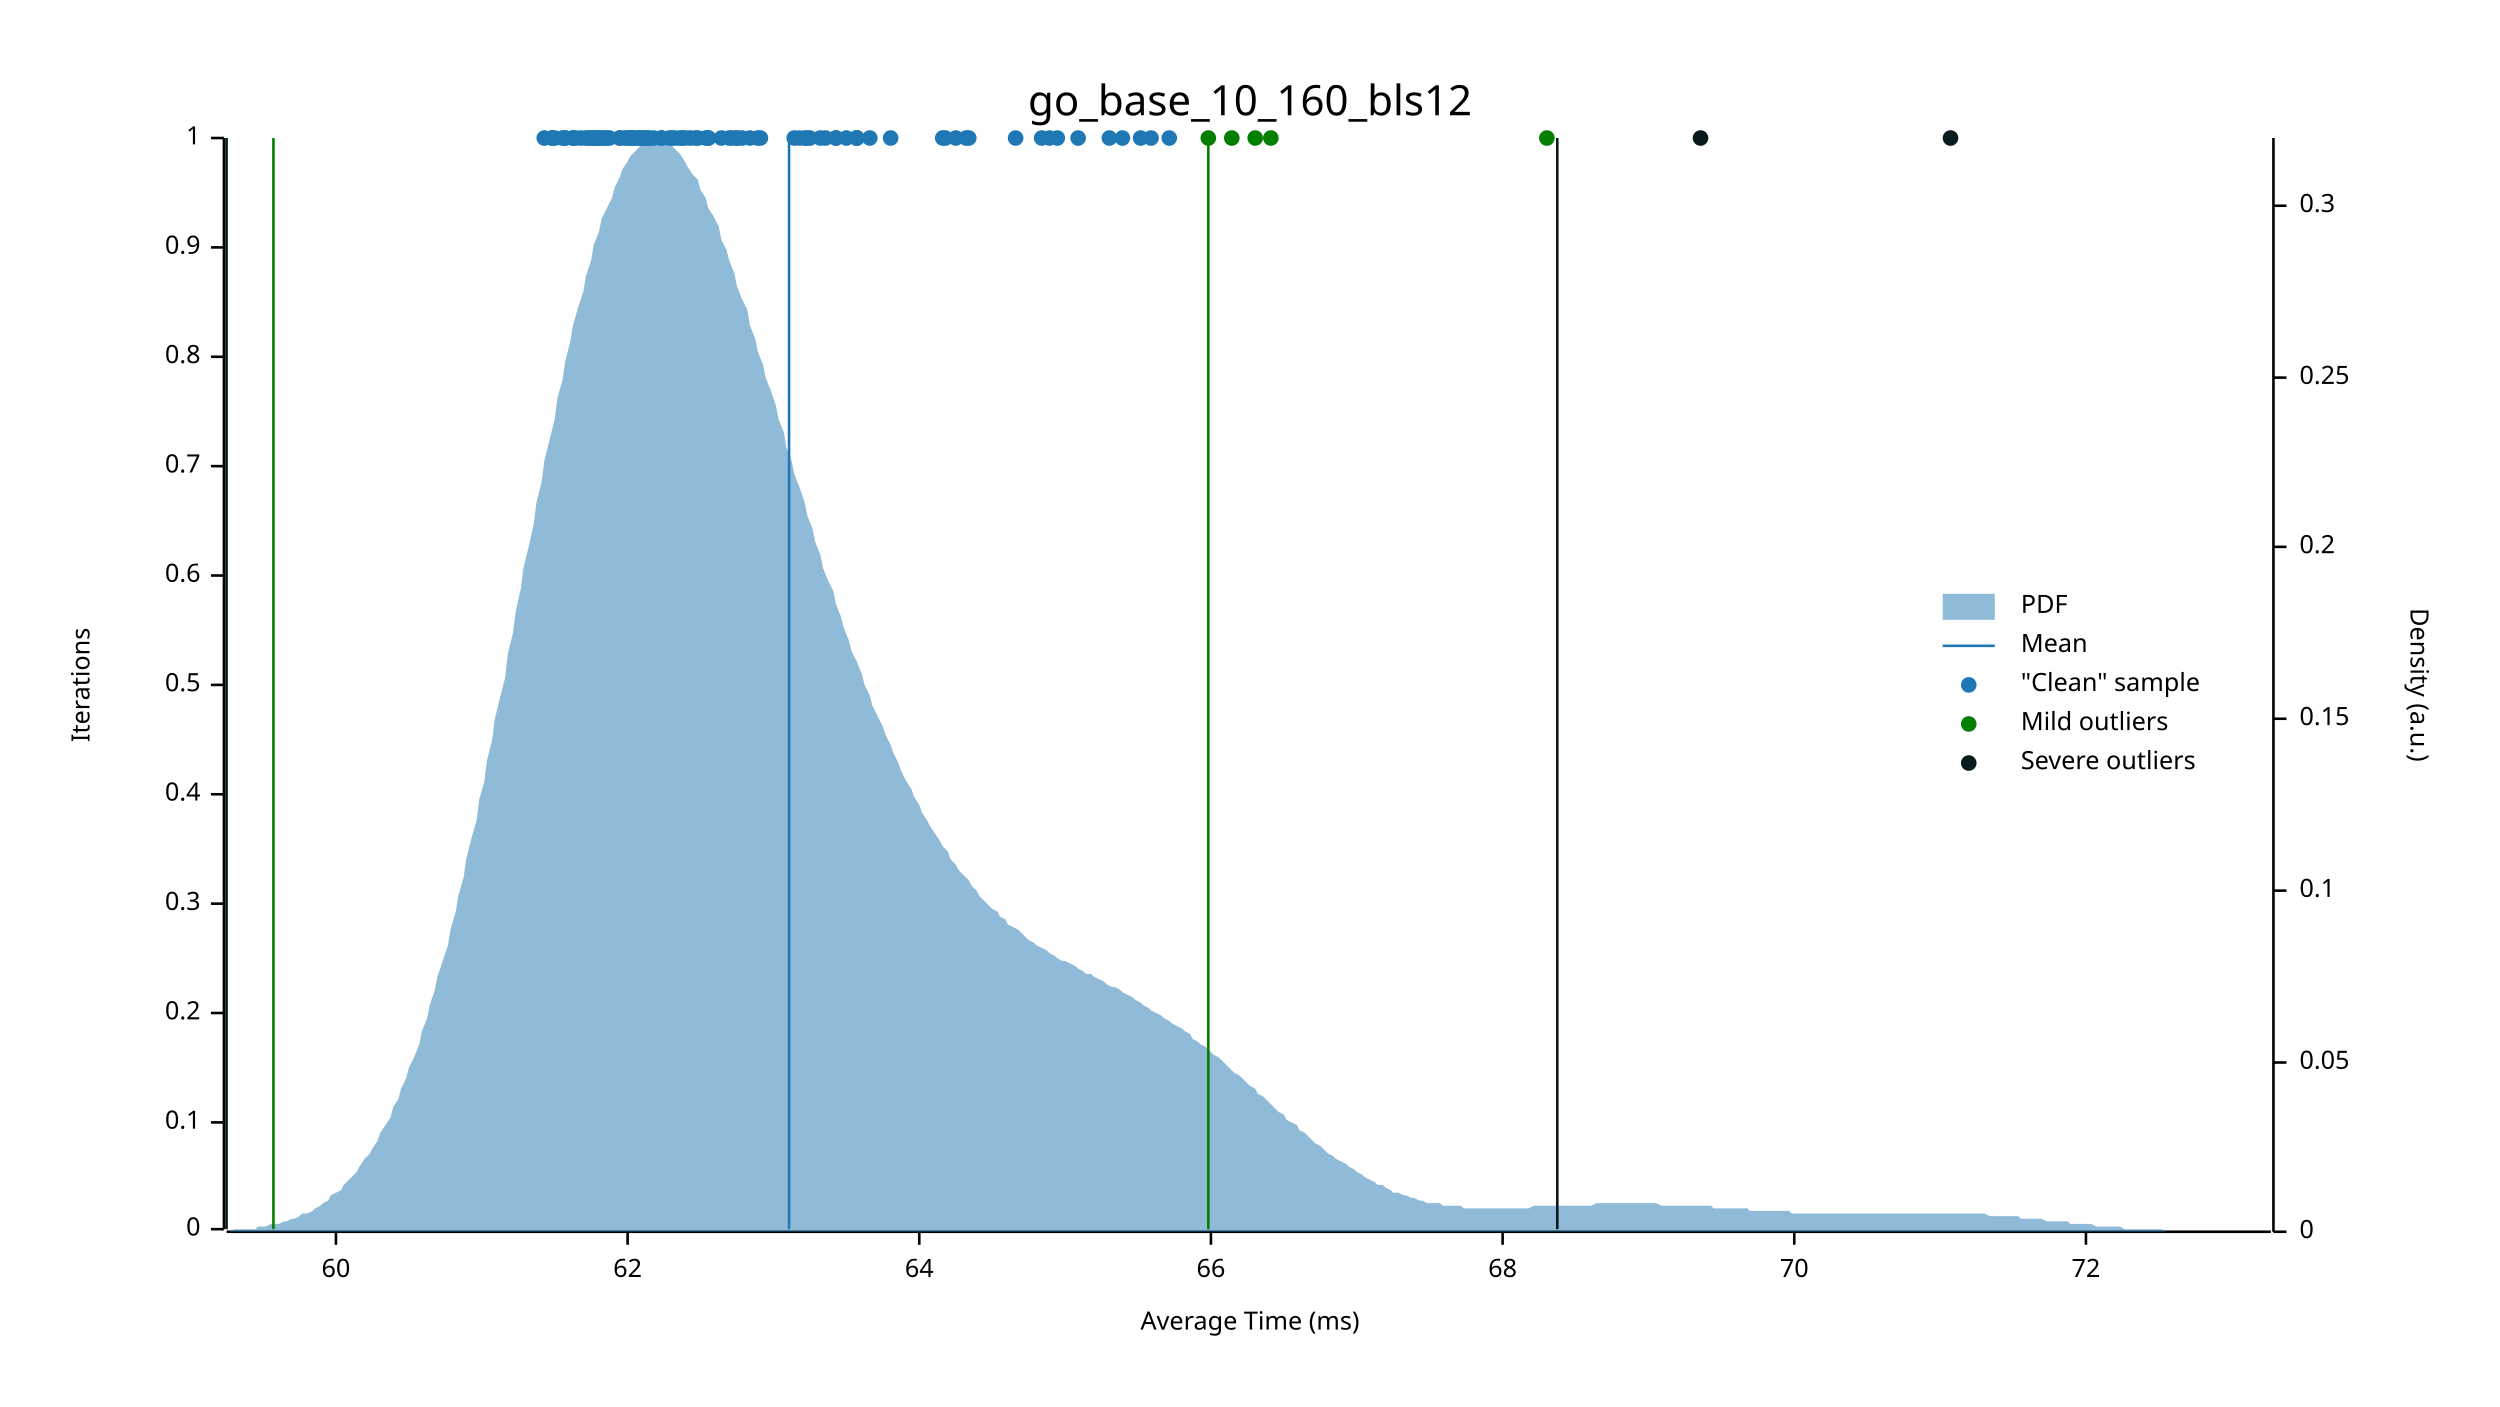
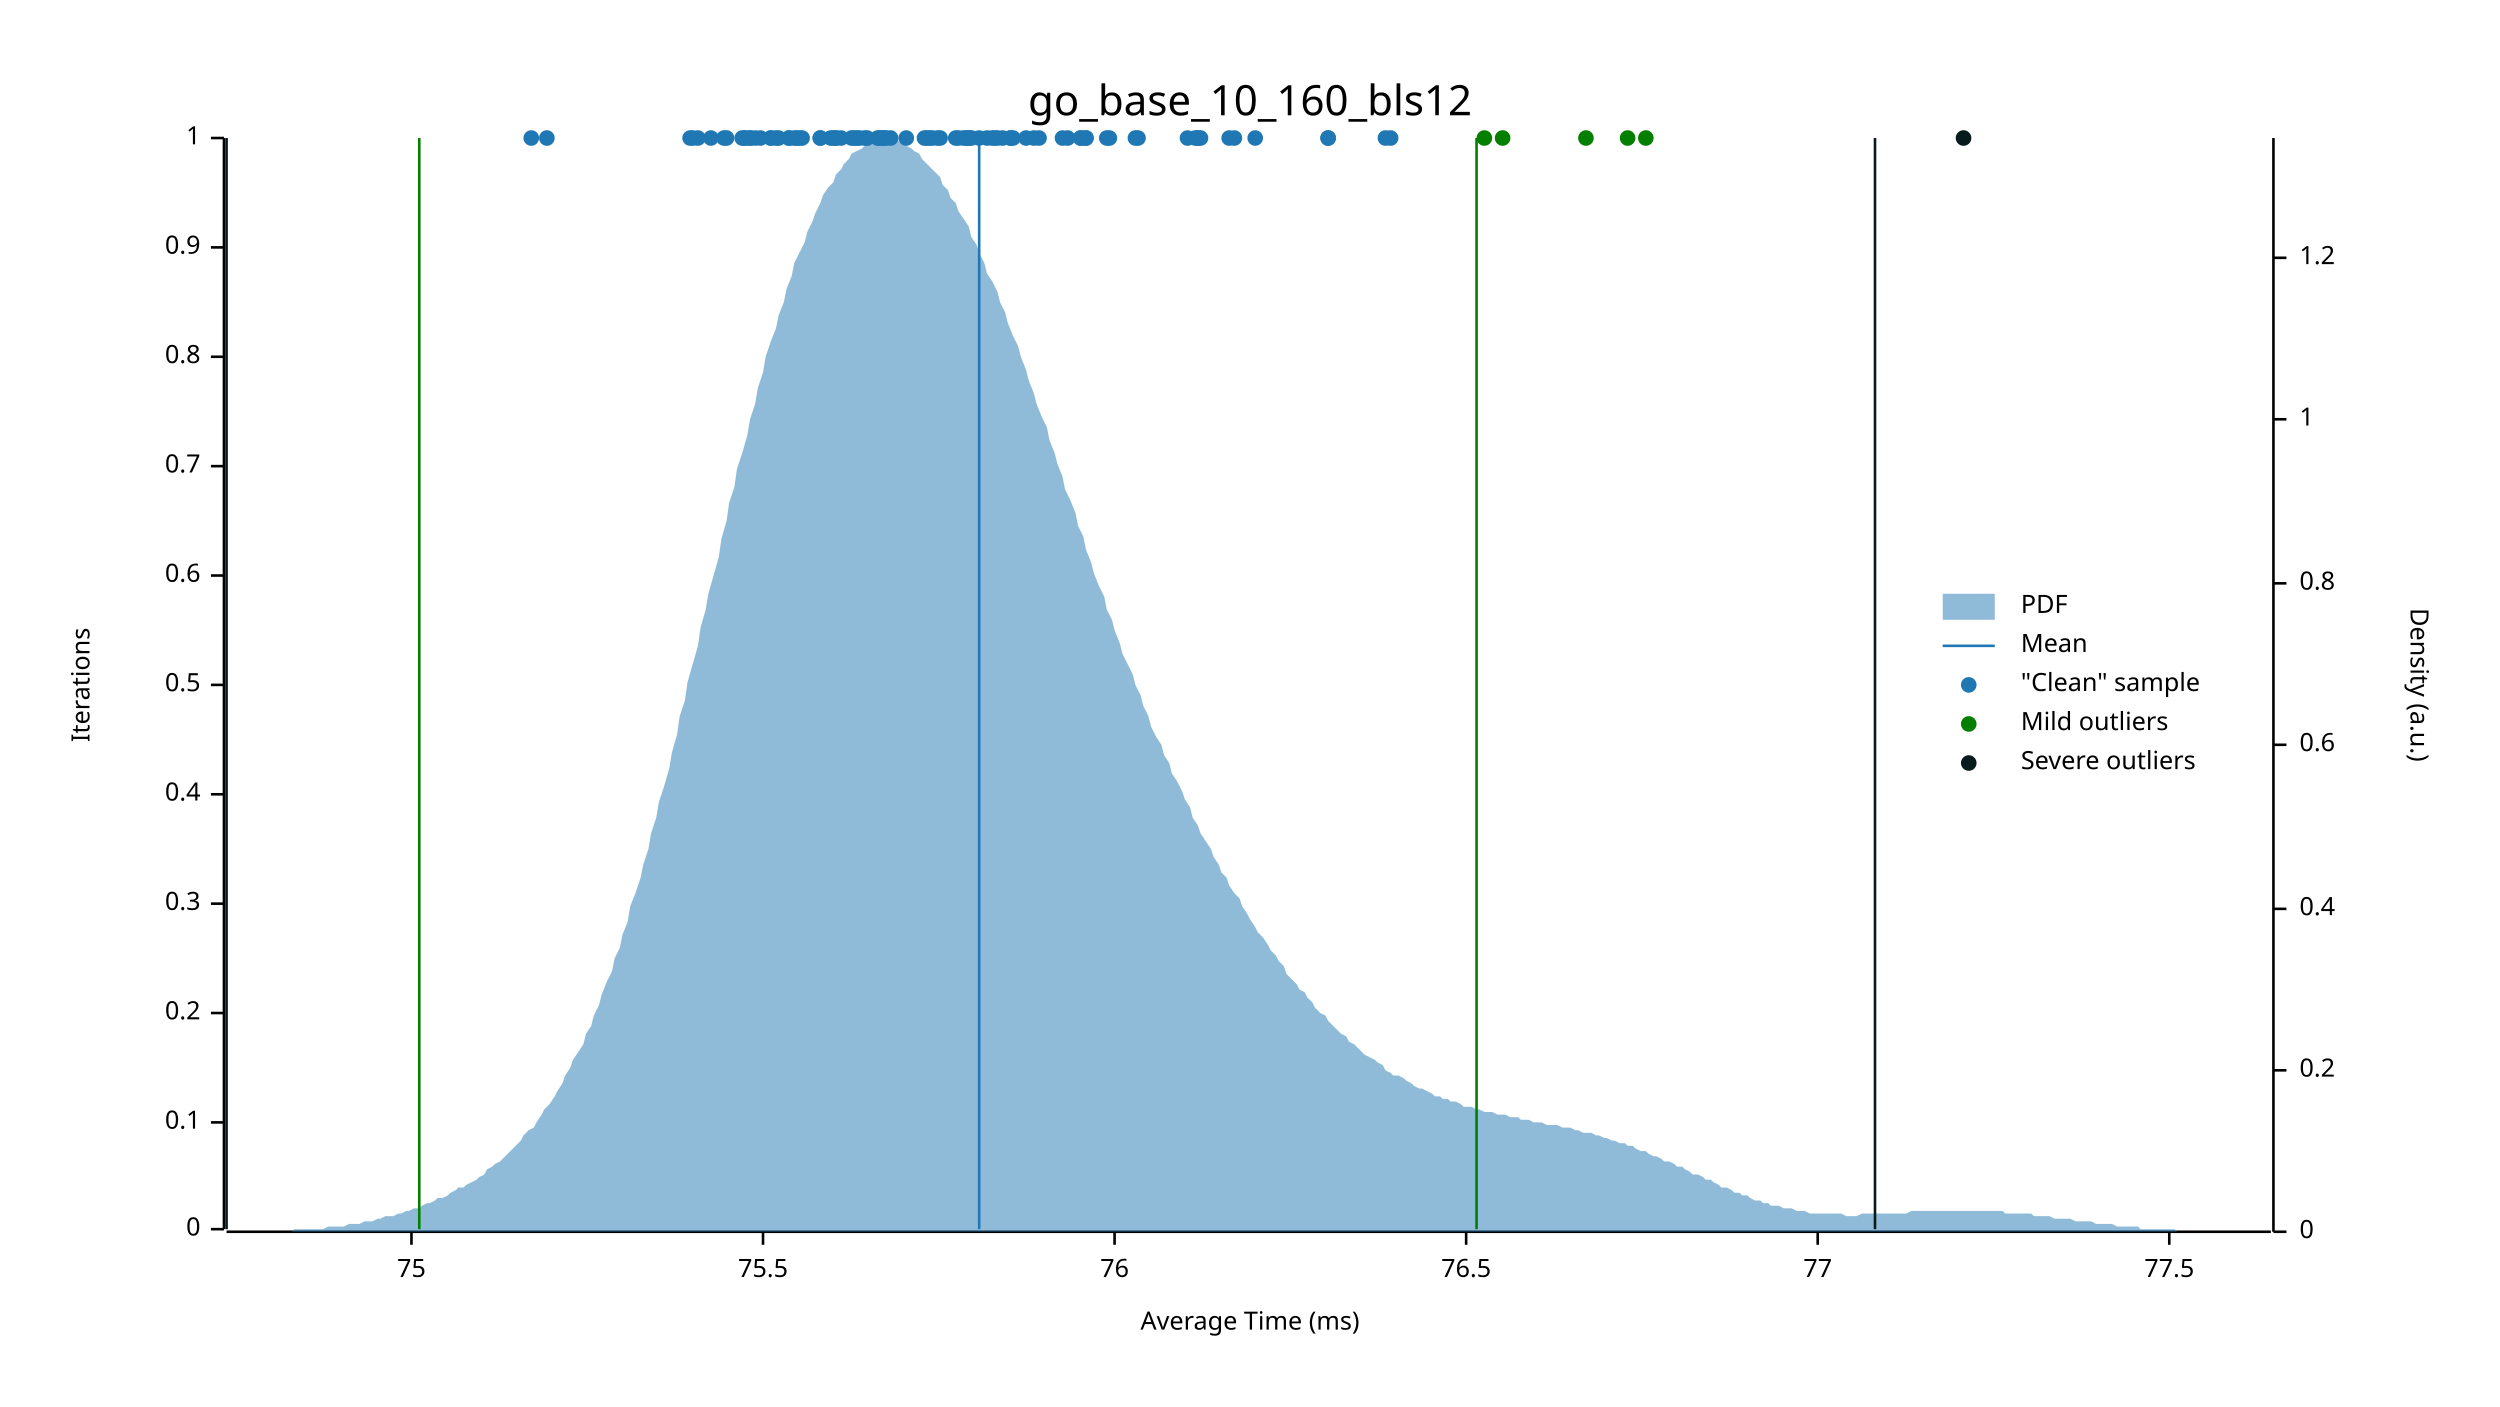
<svg xmlns="http://www.w3.org/2000/svg" width="960" height="540" viewBox="0 0 960 540">
  <text x="480" y="32" dy="0.76em" text-anchor="middle" font-family="sans-serif" font-size="16.129" opacity="1" fill="#000000">
go_base_10_160_bls12
</text>
  <text x="27" y="263" dy="0.76em" text-anchor="middle" font-family="sans-serif" font-size="9.677" opacity="1" fill="#000000" transform="rotate(270, 27, 263)">
Iterations
</text>
  <text x="480" y="513" dy="-0.5ex" text-anchor="middle" font-family="sans-serif" font-size="9.677" opacity="1" fill="#000000">
Average Time (ms)
</text>
  <polyline fill="none" opacity="1" stroke="#000000" stroke-width="1" points="86,53 86,472 " />
  <text x="77" y="472" dy="0.5ex" text-anchor="end" font-family="sans-serif" font-size="9.677" opacity="1" fill="#000000">
0
</text>
  <polyline fill="none" opacity="1" stroke="#000000" stroke-width="1" points="81,472 86,472 " />
  <text x="77" y="431" dy="0.5ex" text-anchor="end" font-family="sans-serif" font-size="9.677" opacity="1" fill="#000000">
0.1
</text>
  <polyline fill="none" opacity="1" stroke="#000000" stroke-width="1" points="81,431 86,431 " />
  <text x="77" y="389" dy="0.5ex" text-anchor="end" font-family="sans-serif" font-size="9.677" opacity="1" fill="#000000">
0.2
</text>
  <polyline fill="none" opacity="1" stroke="#000000" stroke-width="1" points="81,389 86,389 " />
  <text x="77" y="347" dy="0.5ex" text-anchor="end" font-family="sans-serif" font-size="9.677" opacity="1" fill="#000000">
0.3
</text>
  <polyline fill="none" opacity="1" stroke="#000000" stroke-width="1" points="81,347 86,347 " />
  <text x="77" y="305" dy="0.5ex" text-anchor="end" font-family="sans-serif" font-size="9.677" opacity="1" fill="#000000">
0.4
</text>
  <polyline fill="none" opacity="1" stroke="#000000" stroke-width="1" points="81,305 86,305 " />
  <text x="77" y="263" dy="0.5ex" text-anchor="end" font-family="sans-serif" font-size="9.677" opacity="1" fill="#000000">
0.5
</text>
  <polyline fill="none" opacity="1" stroke="#000000" stroke-width="1" points="81,263 86,263 " />
  <text x="77" y="221" dy="0.5ex" text-anchor="end" font-family="sans-serif" font-size="9.677" opacity="1" fill="#000000">
0.6
</text>
  <polyline fill="none" opacity="1" stroke="#000000" stroke-width="1" points="81,221 86,221 " />
  <text x="77" y="179" dy="0.5ex" text-anchor="end" font-family="sans-serif" font-size="9.677" opacity="1" fill="#000000">
0.7
</text>
  <polyline fill="none" opacity="1" stroke="#000000" stroke-width="1" points="81,179 86,179 " />
  <text x="77" y="137" dy="0.5ex" text-anchor="end" font-family="sans-serif" font-size="9.677" opacity="1" fill="#000000">
0.8
</text>
  <polyline fill="none" opacity="1" stroke="#000000" stroke-width="1" points="81,137 86,137 " />
  <text x="77" y="95" dy="0.5ex" text-anchor="end" font-family="sans-serif" font-size="9.677" opacity="1" fill="#000000">
0.9
</text>
  <polyline fill="none" opacity="1" stroke="#000000" stroke-width="1" points="81,95 86,95 " />
  <text x="77" y="53" dy="0.5ex" text-anchor="end" font-family="sans-serif" font-size="9.677" opacity="1" fill="#000000">
1
</text>
  <polyline fill="none" opacity="1" stroke="#000000" stroke-width="1" points="81,53 86,53 " />
  <polyline fill="none" opacity="1" stroke="#000000" stroke-width="1" points="87,473 872,473 " />
-   <text x="129" y="483" dy="0.76em" text-anchor="middle" font-family="sans-serif" font-size="9.677" opacity="1" fill="#000000">
- 60
- </text>
-   <polyline fill="none" opacity="1" stroke="#000000" stroke-width="1" points="129,473 129,478 " />
-   <text x="241" y="483" dy="0.76em" text-anchor="middle" font-family="sans-serif" font-size="9.677" opacity="1" fill="#000000">
- 62
- </text>
-   <polyline fill="none" opacity="1" stroke="#000000" stroke-width="1" points="241,473 241,478 " />
-   <text x="353" y="483" dy="0.76em" text-anchor="middle" font-family="sans-serif" font-size="9.677" opacity="1" fill="#000000">
- 64
- </text>
-   <polyline fill="none" opacity="1" stroke="#000000" stroke-width="1" points="353,473 353,478 " />
-   <text x="465" y="483" dy="0.76em" text-anchor="middle" font-family="sans-serif" font-size="9.677" opacity="1" fill="#000000">
- 66
- </text>
-   <polyline fill="none" opacity="1" stroke="#000000" stroke-width="1" points="465,473 465,478 " />
-   <text x="577" y="483" dy="0.76em" text-anchor="middle" font-family="sans-serif" font-size="9.677" opacity="1" fill="#000000">
- 68
- </text>
-   <polyline fill="none" opacity="1" stroke="#000000" stroke-width="1" points="577,473 577,478 " />
-   <text x="689" y="483" dy="0.76em" text-anchor="middle" font-family="sans-serif" font-size="9.677" opacity="1" fill="#000000">
- 70
- </text>
-   <polyline fill="none" opacity="1" stroke="#000000" stroke-width="1" points="689,473 689,478 " />
-   <text x="801" y="483" dy="0.76em" text-anchor="middle" font-family="sans-serif" font-size="9.677" opacity="1" fill="#000000">
- 72
- </text>
-   <polyline fill="none" opacity="1" stroke="#000000" stroke-width="1" points="801,473 801,478 " />
+   <text x="158" y="483" dy="0.76em" text-anchor="middle" font-family="sans-serif" font-size="9.677" opacity="1" fill="#000000">
+ 75
+ </text>
+   <polyline fill="none" opacity="1" stroke="#000000" stroke-width="1" points="158,473 158,478 " />
+   <text x="293" y="483" dy="0.76em" text-anchor="middle" font-family="sans-serif" font-size="9.677" opacity="1" fill="#000000">
+ 75.5
+ </text>
+   <polyline fill="none" opacity="1" stroke="#000000" stroke-width="1" points="293,473 293,478 " />
+   <text x="428" y="483" dy="0.76em" text-anchor="middle" font-family="sans-serif" font-size="9.677" opacity="1" fill="#000000">
+ 76
+ </text>
+   <polyline fill="none" opacity="1" stroke="#000000" stroke-width="1" points="428,473 428,478 " />
+   <text x="563" y="483" dy="0.76em" text-anchor="middle" font-family="sans-serif" font-size="9.677" opacity="1" fill="#000000">
+ 76.5
+ </text>
+   <polyline fill="none" opacity="1" stroke="#000000" stroke-width="1" points="563,473 563,478 " />
+   <text x="698" y="483" dy="0.76em" text-anchor="middle" font-family="sans-serif" font-size="9.677" opacity="1" fill="#000000">
+ 77
+ </text>
+   <polyline fill="none" opacity="1" stroke="#000000" stroke-width="1" points="698,473 698,478 " />
+   <text x="833" y="483" dy="0.76em" text-anchor="middle" font-family="sans-serif" font-size="9.677" opacity="1" fill="#000000">
+ 77.5
+ </text>
+   <polyline fill="none" opacity="1" stroke="#000000" stroke-width="1" points="833,473 833,478 " />
  <text x="933" y="263" dy="0.76em" text-anchor="middle" font-family="sans-serif" font-size="9.677" opacity="1" fill="#000000" transform="rotate(90, 933, 263)">
Density (a.u.)
</text>
  <polyline fill="none" opacity="1" stroke="#000000" stroke-width="1" points="873,53 873,473 " />
  <text x="883" y="473" dy="0.5ex" text-anchor="start" font-family="sans-serif" font-size="9.677" opacity="1" fill="#000000">
0
</text>
  <polyline fill="none" opacity="1" stroke="#000000" stroke-width="1" points="873,473 878,473 " />
-   <text x="883" y="408" dy="0.5ex" text-anchor="start" font-family="sans-serif" font-size="9.677" opacity="1" fill="#000000">
- 0.05
- </text>
-   <polyline fill="none" opacity="1" stroke="#000000" stroke-width="1" points="873,408 878,408 " />
-   <text x="883" y="342" dy="0.5ex" text-anchor="start" font-family="sans-serif" font-size="9.677" opacity="1" fill="#000000">
- 0.1
- </text>
-   <polyline fill="none" opacity="1" stroke="#000000" stroke-width="1" points="873,342 878,342 " />
-   <text x="883" y="276" dy="0.5ex" text-anchor="start" font-family="sans-serif" font-size="9.677" opacity="1" fill="#000000">
- 0.15
- </text>
-   <polyline fill="none" opacity="1" stroke="#000000" stroke-width="1" points="873,276 878,276 " />
-   <text x="883" y="210" dy="0.5ex" text-anchor="start" font-family="sans-serif" font-size="9.677" opacity="1" fill="#000000">
+   <text x="883" y="411" dy="0.5ex" text-anchor="start" font-family="sans-serif" font-size="9.677" opacity="1" fill="#000000">
0.2
</text>
-   <polyline fill="none" opacity="1" stroke="#000000" stroke-width="1" points="873,210 878,210 " />
-   <text x="883" y="145" dy="0.5ex" text-anchor="start" font-family="sans-serif" font-size="9.677" opacity="1" fill="#000000">
- 0.25
- </text>
-   <polyline fill="none" opacity="1" stroke="#000000" stroke-width="1" points="873,145 878,145 " />
-   <text x="883" y="79" dy="0.5ex" text-anchor="start" font-family="sans-serif" font-size="9.677" opacity="1" fill="#000000">
- 0.3
- </text>
-   <polyline fill="none" opacity="1" stroke="#000000" stroke-width="1" points="873,79 878,79 " />
-   <polygon opacity="0.5" fill="#1F78B4" points="87,473 88,473 90,472 91,472 93,472 94,472 96,472 98,472 99,471 101,471 102,471 104,470 105,470 107,470 109,469 110,469 112,468 113,468 115,467 116,466 118,466 120,465 121,464 123,463 124,462 126,461 127,459 129,458 131,457 132,455 134,453 135,452 137,450 138,448 140,445 142,443 143,441 145,438 146,435 148,432 150,429 151,425 153,422 154,418 156,414 157,410 159,406 161,401 162,396 164,391 165,386 167,380 168,375 170,369 172,363 173,357 175,350 176,344 178,337 179,330 181,322 183,315 184,307 186,300 187,292 189,284 190,276 192,268 194,260 195,251 197,243 198,235 200,226 201,218 203,210 205,201 206,193 208,185 209,177 211,169 213,161 214,153 216,146 217,139 219,131 220,125 222,118 224,112 225,106 227,100 228,94 230,89 231,84 233,80 235,76 236,72 238,68 239,65 241,62 242,60 244,58 246,56 247,55 249,54 250,54 252,53 253,54 255,54 257,55 258,56 260,58 261,59 263,62 264,64 266,67 268,69 269,73 271,76 272,80 274,83 276,87 277,92 279,96 280,100 282,105 283,110 285,115 287,119 288,125 290,130 291,135 293,140 294,145 296,150 298,156 299,161 301,166 302,172 304,177 305,182 307,187 309,193 310,198 312,203 313,208 315,213 316,218 318,223 320,227 321,232 323,237 324,241 326,246 327,250 329,254 331,259 332,263 334,267 335,271 337,275 339,279 340,282 342,286 343,289 345,293 346,296 348,300 350,303 351,306 353,309 354,312 356,315 357,317 359,320 361,323 362,325 364,327 365,330 367,332 368,334 370,336 372,338 373,340 375,342 376,344 378,346 379,347 381,349 383,350 384,352 386,353 387,355 389,356 391,357 392,358 394,360 395,361 397,362 398,363 400,364 402,365 403,366 405,367 406,368 408,369 409,369 411,370 413,371 414,372 416,373 417,374 419,374 420,375 422,376 424,377 425,378 427,379 428,379 430,380 431,381 433,382 435,383 436,384 438,385 439,386 441,387 442,388 444,389 446,390 447,391 449,392 450,393 452,394 454,395 455,396 457,397 458,399 460,400 461,401 463,402 465,404 466,405 468,406 469,407 471,409 472,410 474,412 476,413 477,414 479,416 480,417 482,418 483,420 485,421 487,423 488,424 490,426 491,427 493,428 494,430 496,431 498,432 499,434 501,435 502,436 504,438 505,439 507,440 509,442 510,443 512,444 513,445 515,446 517,447 518,448 520,449 521,450 523,451 524,452 526,453 528,454 529,455 531,455 532,456 534,457 535,458 537,458 539,459 540,459 542,460 543,460 545,461 546,461 548,462 550,462 551,462 553,462 554,463 556,463 557,463 559,463 561,463 562,464 564,464 565,464 567,464 568,464 570,464 572,464 573,464 575,464 576,464 578,464 580,464 581,464 583,464 584,464 586,464 587,464 589,463 591,463 592,463 594,463 595,463 597,463 598,463 600,463 602,463 603,463 605,463 606,463 608,463 609,463 611,463 613,462 614,462 616,462 617,462 619,462 620,462 622,462 624,462 625,462 627,462 628,462 630,462 632,462 633,462 635,462 636,462 638,463 639,463 641,463 643,463 644,463 646,463 647,463 649,463 650,463 652,463 654,463 655,463 657,463 658,464 660,464 661,464 663,464 665,464 666,464 668,464 669,464 671,464 672,465 674,465 676,465 677,465 679,465 680,465 682,465 683,465 685,465 687,465 688,466 690,466 691,466 693,466 695,466 696,466 698,466 699,466 701,466 702,466 704,466 706,466 707,466 709,466 710,466 712,466 713,466 715,466 717,466 718,466 720,466 721,466 723,466 724,466 726,466 728,466 729,466 731,466 732,466 734,466 735,466 737,466 739,466 740,466 742,466 743,466 745,466 746,466 748,466 750,466 751,466 753,466 754,466 756,466 758,466 759,466 761,466 762,466 764,467 765,467 767,467 769,467 770,467 772,467 773,467 775,467 776,468 778,468 780,468 781,468 783,468 784,468 786,469 787,469 789,469 791,469 792,469 794,469 795,470 797,470 798,470 800,470 802,470 803,470 805,471 806,471 808,471 809,471 811,471 813,471 814,471 816,472 817,472 819,472 821,472 822,472 824,472 825,472 827,472 828,472 830,472 832,473 833,473 835,473 836,473 838,473 839,473 841,473 843,473 844,473 846,473 847,473 849,473 850,473 852,473 854,473 855,473 857,473 858,473 860,473 861,473 863,473 865,473 866,473 868,473 869,473 871,473 873,473 873,473 87,473 " />
-   <polyline fill="none" opacity="1" stroke="#1F78B4" stroke-width="1" points="303,472 303,53 " />
-   <polyline fill="none" opacity="1" stroke="#057F00" stroke-width="1" points="105,472 105,53 " />
-   <polyline fill="none" opacity="1" stroke="#057F00" stroke-width="1" points="464,472 464,53 " />
+   <polyline fill="none" opacity="1" stroke="#000000" stroke-width="1" points="873,411 878,411 " />
+   <text x="883" y="349" dy="0.5ex" text-anchor="start" font-family="sans-serif" font-size="9.677" opacity="1" fill="#000000">
+ 0.4
+ </text>
+   <polyline fill="none" opacity="1" stroke="#000000" stroke-width="1" points="873,349 878,349 " />
+   <text x="883" y="286" dy="0.5ex" text-anchor="start" font-family="sans-serif" font-size="9.677" opacity="1" fill="#000000">
+ 0.6
+ </text>
+   <polyline fill="none" opacity="1" stroke="#000000" stroke-width="1" points="873,286 878,286 " />
+   <text x="883" y="224" dy="0.5ex" text-anchor="start" font-family="sans-serif" font-size="9.677" opacity="1" fill="#000000">
+ 0.8
+ </text>
+   <polyline fill="none" opacity="1" stroke="#000000" stroke-width="1" points="873,224 878,224 " />
+   <text x="883" y="161" dy="0.5ex" text-anchor="start" font-family="sans-serif" font-size="9.677" opacity="1" fill="#000000">
+ 1
+ </text>
+   <polyline fill="none" opacity="1" stroke="#000000" stroke-width="1" points="873,161 878,161 " />
+   <text x="883" y="99" dy="0.5ex" text-anchor="start" font-family="sans-serif" font-size="9.677" opacity="1" fill="#000000">
+ 1.2
+ </text>
+   <polyline fill="none" opacity="1" stroke="#000000" stroke-width="1" points="873,99 878,99 " />
+   <polygon opacity="0.5" fill="#1F78B4" points="87,473 88,473 90,473 91,473 93,473 94,473 96,473 98,473 99,473 101,473 102,473 104,473 105,473 107,473 109,473 110,473 112,473 113,472 115,472 116,472 118,472 120,472 121,472 123,472 124,472 126,471 127,471 129,471 131,471 132,471 134,470 135,470 137,470 138,470 140,469 142,469 143,469 145,468 146,468 148,467 150,467 151,467 153,466 154,466 156,465 157,465 159,464 161,464 162,463 164,462 165,462 167,461 168,460 170,460 172,459 173,458 175,457 176,456 178,456 179,455 181,454 183,453 184,452 186,451 187,449 189,448 190,447 192,446 194,444 195,443 197,441 198,440 200,438 201,436 203,434 205,433 206,431 208,428 209,426 211,424 213,421 214,419 216,416 217,413 219,410 220,407 222,404 224,401 225,397 227,394 228,390 230,386 231,382 233,377 235,373 236,368 238,364 239,359 241,354 242,348 244,343 246,337 247,332 249,326 250,320 252,314 253,308 255,302 257,295 258,289 260,282 261,275 263,269 264,262 266,255 268,248 269,241 271,234 272,228 274,221 276,214 277,207 279,200 280,193 282,187 283,180 285,174 287,167 288,161 290,155 291,149 293,143 294,137 296,131 298,126 299,121 301,116 302,111 304,106 305,101 307,97 309,93 310,89 312,85 313,82 315,78 316,75 318,72 320,70 321,67 323,65 324,63 326,61 327,59 329,58 331,57 332,56 334,55 335,54 337,54 339,54 340,53 342,54 343,54 345,54 346,55 348,56 350,57 351,58 353,59 354,61 356,63 357,64 359,66 361,68 362,71 364,73 365,76 367,78 368,81 370,84 372,87 373,91 375,94 376,97 378,101 379,105 381,108 383,112 384,116 386,120 387,124 389,129 391,133 392,137 394,142 395,146 397,151 398,155 400,160 402,164 403,169 405,174 406,178 408,183 409,188 411,192 413,197 414,202 416,206 417,211 419,216 420,220 422,225 424,229 425,234 427,238 428,242 430,247 431,251 433,255 435,259 436,263 438,267 439,271 441,275 442,279 444,283 446,286 447,290 449,293 450,297 452,300 454,304 455,307 457,310 458,314 460,317 461,320 463,323 465,326 466,329 468,332 469,335 471,337 472,340 474,343 476,345 477,348 479,351 480,353 482,356 483,358 485,360 487,363 488,365 490,367 491,369 493,371 494,374 496,376 498,378 499,380 501,381 502,383 504,385 505,387 507,389 509,390 510,392 512,394 513,395 515,397 517,398 518,400 520,401 521,402 523,404 524,405 526,406 528,407 529,408 531,409 532,411 534,412 535,413 537,413 539,414 540,415 542,416 543,417 545,418 546,418 548,419 550,420 551,421 553,421 554,422 556,422 557,423 559,423 561,424 562,425 564,425 565,425 567,426 568,426 570,427 572,427 573,427 575,428 576,428 578,428 580,429 581,429 583,429 584,430 586,430 587,430 589,431 591,431 592,431 594,432 595,432 597,432 598,432 600,433 602,433 603,433 605,434 606,434 608,435 609,435 611,435 613,436 614,436 616,437 617,437 619,438 620,438 622,439 624,439 625,440 627,440 628,441 630,442 632,442 633,443 635,444 636,444 638,445 639,446 641,446 643,447 644,448 646,448 647,449 649,450 650,451 652,451 654,452 655,453 657,453 658,454 660,455 661,456 663,456 665,457 666,458 668,458 669,459 671,459 672,460 674,461 676,461 677,462 679,462 680,463 682,463 683,463 685,464 687,464 688,464 690,465 691,465 693,465 695,466 696,466 698,466 699,466 701,466 702,466 704,466 706,466 707,466 709,467 710,467 712,467 713,467 715,466 717,466 718,466 720,466 721,466 723,466 724,466 726,466 728,466 729,466 731,466 732,466 734,465 735,465 737,465 739,465 740,465 742,465 743,465 745,465 746,465 748,465 750,465 751,465 753,465 754,465 756,465 758,465 759,465 761,465 762,465 764,465 765,465 767,465 769,465 770,466 772,466 773,466 775,466 776,466 778,466 780,466 781,467 783,467 784,467 786,467 787,467 789,468 791,468 792,468 794,468 795,468 797,469 798,469 800,469 802,469 803,469 805,470 806,470 808,470 809,470 811,470 813,471 814,471 816,471 817,471 819,471 821,471 822,472 824,472 825,472 827,472 828,472 830,472 832,472 833,472 835,472 836,473 838,473 839,473 841,473 843,473 844,473 846,473 847,473 849,473 850,473 852,473 854,473 855,473 857,473 858,473 860,473 861,473 863,473 865,473 866,473 868,473 869,473 871,473 873,473 873,473 87,473 " />
+   <polyline fill="none" opacity="1" stroke="#1F78B4" stroke-width="1" points="376,472 376,53 " />
+   <polyline fill="none" opacity="1" stroke="#057F00" stroke-width="1" points="161,472 161,53 " />
+   <polyline fill="none" opacity="1" stroke="#057F00" stroke-width="1" points="567,472 567,53 " />
  <polyline fill="none" opacity="1" stroke="#071A1C" stroke-width="1" points="87,472 87,53 " />
-   <polyline fill="none" opacity="1" stroke="#071A1C" stroke-width="1" points="598,472 598,53 " />
-   <circle cx="403" cy="53" r="3" opacity="1" fill="#1F78B4" stroke="none" stroke-width="1" />
-   <circle cx="241" cy="53" r="3" opacity="1" fill="#1F78B4" stroke="none" stroke-width="1" />
-   <circle cx="248" cy="53" r="3" opacity="1" fill="#1F78B4" stroke="none" stroke-width="1" />
-   <circle cx="390" cy="53" r="3" opacity="1" fill="#1F78B4" stroke="none" stroke-width="1" />
-   <circle cx="226" cy="53" r="3" opacity="1" fill="#1F78B4" stroke="none" stroke-width="1" />
-   <circle cx="246" cy="53" r="3" opacity="1" fill="#1F78B4" stroke="none" stroke-width="1" />
+   <polyline fill="none" opacity="1" stroke="#071A1C" stroke-width="1" points="720,472 720,53 " />
+   <circle cx="532" cy="53" r="3" opacity="1" fill="#1F78B4" stroke="none" stroke-width="1" />
+   <circle cx="372" cy="53" r="3" opacity="1" fill="#1F78B4" stroke="none" stroke-width="1" />
+   <circle cx="340" cy="53" r="3" opacity="1" fill="#1F78B4" stroke="none" stroke-width="1" />
+   <circle cx="355" cy="53" r="3" opacity="1" fill="#1F78B4" stroke="none" stroke-width="1" />
+   <circle cx="379" cy="53" r="3" opacity="1" fill="#1F78B4" stroke="none" stroke-width="1" />
+   <circle cx="303" cy="53" r="3" opacity="1" fill="#1F78B4" stroke="none" stroke-width="1" />
+   <circle cx="456" cy="53" r="3" opacity="1" fill="#1F78B4" stroke="none" stroke-width="1" />
+   <circle cx="461" cy="53" r="3" opacity="1" fill="#1F78B4" stroke="none" stroke-width="1" />
+   <circle cx="373" cy="53" r="3" opacity="1" fill="#1F78B4" stroke="none" stroke-width="1" />
+   <circle cx="372" cy="53" r="3" opacity="1" fill="#1F78B4" stroke="none" stroke-width="1" />
+   <circle cx="279" cy="53" r="3" opacity="1" fill="#1F78B4" stroke="none" stroke-width="1" />
+   <circle cx="426" cy="53" r="3" opacity="1" fill="#1F78B4" stroke="none" stroke-width="1" />
+   <circle cx="371" cy="53" r="3" opacity="1" fill="#1F78B4" stroke="none" stroke-width="1" />
+   <circle cx="368" cy="53" r="3" opacity="1" fill="#1F78B4" stroke="none" stroke-width="1" />
+   <circle cx="307" cy="53" r="3" opacity="1" fill="#1F78B4" stroke="none" stroke-width="1" />
+   <circle cx="330" cy="53" r="3" opacity="1" fill="#1F78B4" stroke="none" stroke-width="1" />
+   <circle cx="333" cy="53" r="3" opacity="1" fill="#1F78B4" stroke="none" stroke-width="1" />
+   <circle cx="340" cy="53" r="3" opacity="1" fill="#1F78B4" stroke="none" stroke-width="1" />
+   <circle cx="510" cy="53" r="3" opacity="1" fill="#1F78B4" stroke="none" stroke-width="1" />
+   <circle cx="417" cy="53" r="3" opacity="1" fill="#1F78B4" stroke="none" stroke-width="1" />
+   <circle cx="348" cy="53" r="3" opacity="1" fill="#1F78B4" stroke="none" stroke-width="1" />
+   <circle cx="321" cy="53" r="3" opacity="1" fill="#1F78B4" stroke="none" stroke-width="1" />
+   <circle cx="288" cy="53" r="3" opacity="1" fill="#1F78B4" stroke="none" stroke-width="1" />
+   <circle cx="323" cy="53" r="3" opacity="1" fill="#1F78B4" stroke="none" stroke-width="1" />
+   <circle cx="358" cy="53" r="3" opacity="1" fill="#1F78B4" stroke="none" stroke-width="1" />
+   <circle cx="388" cy="53" r="3" opacity="1" fill="#1F78B4" stroke="none" stroke-width="1" />
+   <circle cx="268" cy="53" r="3" opacity="1" fill="#1F78B4" stroke="none" stroke-width="1" />
+   <circle cx="338" cy="53" r="3" opacity="1" fill="#1F78B4" stroke="none" stroke-width="1" />
+   <circle cx="394" cy="53" r="3" opacity="1" fill="#1F78B4" stroke="none" stroke-width="1" />
+   <circle cx="308" cy="53" r="3" opacity="1" fill="#1F78B4" stroke="none" stroke-width="1" />
+   <circle cx="360" cy="53" r="3" opacity="1" fill="#1F78B4" stroke="none" stroke-width="1" />
+   <circle cx="399" cy="53" r="3" opacity="1" fill="#1F78B4" stroke="none" stroke-width="1" />
+   <circle cx="397" cy="53" r="3" opacity="1" fill="#1F78B4" stroke="none" stroke-width="1" />
+   <circle cx="299" cy="53" r="3" opacity="1" fill="#1F78B4" stroke="none" stroke-width="1" />
+   <circle cx="415" cy="53" r="3" opacity="1" fill="#1F78B4" stroke="none" stroke-width="1" />
+   <circle cx="315" cy="53" r="3" opacity="1" fill="#1F78B4" stroke="none" stroke-width="1" />
+   <circle cx="320" cy="53" r="3" opacity="1" fill="#1F78B4" stroke="none" stroke-width="1" />
+   <circle cx="278" cy="53" r="3" opacity="1" fill="#1F78B4" stroke="none" stroke-width="1" />
+   <circle cx="356" cy="53" r="3" opacity="1" fill="#1F78B4" stroke="none" stroke-width="1" />
+   <circle cx="361" cy="53" r="3" opacity="1" fill="#1F78B4" stroke="none" stroke-width="1" />
+   <circle cx="337" cy="53" r="3" opacity="1" fill="#1F78B4" stroke="none" stroke-width="1" />
+   <circle cx="305" cy="53" r="3" opacity="1" fill="#1F78B4" stroke="none" stroke-width="1" />
+   <circle cx="408" cy="53" r="3" opacity="1" fill="#1F78B4" stroke="none" stroke-width="1" />
+   <circle cx="342" cy="53" r="3" opacity="1" fill="#1F78B4" stroke="none" stroke-width="1" />
+   <circle cx="339" cy="53" r="3" opacity="1" fill="#1F78B4" stroke="none" stroke-width="1" />
+   <circle cx="298" cy="53" r="3" opacity="1" fill="#1F78B4" stroke="none" stroke-width="1" />
+   <circle cx="303" cy="53" r="3" opacity="1" fill="#1F78B4" stroke="none" stroke-width="1" />
+   <circle cx="410" cy="53" r="3" opacity="1" fill="#1F78B4" stroke="none" stroke-width="1" />
+   <circle cx="285" cy="53" r="3" opacity="1" fill="#1F78B4" stroke="none" stroke-width="1" />
+   <circle cx="389" cy="53" r="3" opacity="1" fill="#1F78B4" stroke="none" stroke-width="1" />
+   <circle cx="204" cy="53" r="3" opacity="1" fill="#1F78B4" stroke="none" stroke-width="1" />
+   <circle cx="296" cy="53" r="3" opacity="1" fill="#1F78B4" stroke="none" stroke-width="1" />
+   <circle cx="332" cy="53" r="3" opacity="1" fill="#1F78B4" stroke="none" stroke-width="1" />
+   <circle cx="321" cy="53" r="3" opacity="1" fill="#1F78B4" stroke="none" stroke-width="1" />
+   <circle cx="417" cy="53" r="3" opacity="1" fill="#1F78B4" stroke="none" stroke-width="1" />
+   <circle cx="372" cy="53" r="3" opacity="1" fill="#1F78B4" stroke="none" stroke-width="1" />
+   <circle cx="383" cy="53" r="3" opacity="1" fill="#1F78B4" stroke="none" stroke-width="1" />
+   <circle cx="381" cy="53" r="3" opacity="1" fill="#1F78B4" stroke="none" stroke-width="1" />
+   <circle cx="376" cy="53" r="3" opacity="1" fill="#1F78B4" stroke="none" stroke-width="1" />
+   <circle cx="436" cy="53" r="3" opacity="1" fill="#1F78B4" stroke="none" stroke-width="1" />
+   <circle cx="306" cy="53" r="3" opacity="1" fill="#1F78B4" stroke="none" stroke-width="1" />
+   <circle cx="296" cy="53" r="3" opacity="1" fill="#1F78B4" stroke="none" stroke-width="1" />
+   <circle cx="319" cy="53" r="3" opacity="1" fill="#1F78B4" stroke="none" stroke-width="1" />
+   <circle cx="292" cy="53" r="3" opacity="1" fill="#1F78B4" stroke="none" stroke-width="1" />
+   <circle cx="290" cy="53" r="3" opacity="1" fill="#1F78B4" stroke="none" stroke-width="1" />
+   <circle cx="338" cy="53" r="3" opacity="1" fill="#1F78B4" stroke="none" stroke-width="1" />
+   <circle cx="388" cy="53" r="3" opacity="1" fill="#1F78B4" stroke="none" stroke-width="1" />
+   <circle cx="329" cy="53" r="3" opacity="1" fill="#1F78B4" stroke="none" stroke-width="1" />
+   <circle cx="460" cy="53" r="3" opacity="1" fill="#1F78B4" stroke="none" stroke-width="1" />
+   <circle cx="382" cy="53" r="3" opacity="1" fill="#1F78B4" stroke="none" stroke-width="1" />
+   <circle cx="459" cy="53" r="3" opacity="1" fill="#1F78B4" stroke="none" stroke-width="1" />
+   <circle cx="425" cy="53" r="3" opacity="1" fill="#1F78B4" stroke="none" stroke-width="1" />
+   <circle cx="266" cy="53" r="3" opacity="1" fill="#1F78B4" stroke="none" stroke-width="1" />
+   <circle cx="472" cy="53" r="3" opacity="1" fill="#1F78B4" stroke="none" stroke-width="1" />
+   <circle cx="288" cy="53" r="3" opacity="1" fill="#1F78B4" stroke="none" stroke-width="1" />
+   <circle cx="286" cy="53" r="3" opacity="1" fill="#1F78B4" stroke="none" stroke-width="1" />
+   <circle cx="534" cy="53" r="3" opacity="1" fill="#1F78B4" stroke="none" stroke-width="1" />
+   <circle cx="474" cy="53" r="3" opacity="1" fill="#1F78B4" stroke="none" stroke-width="1" />
+   <circle cx="460" cy="53" r="3" opacity="1" fill="#1F78B4" stroke="none" stroke-width="1" />
+   <circle cx="315" cy="53" r="3" opacity="1" fill="#1F78B4" stroke="none" stroke-width="1" />
+   <circle cx="415" cy="53" r="3" opacity="1" fill="#1F78B4" stroke="none" stroke-width="1" />
+   <circle cx="510" cy="53" r="3" opacity="1" fill="#1F78B4" stroke="none" stroke-width="1" />
+   <circle cx="482" cy="53" r="3" opacity="1" fill="#1F78B4" stroke="none" stroke-width="1" />
+   <circle cx="210" cy="53" r="3" opacity="1" fill="#1F78B4" stroke="none" stroke-width="1" />
+   <circle cx="265" cy="53" r="3" opacity="1" fill="#1F78B4" stroke="none" stroke-width="1" />
+   <circle cx="286" cy="53" r="3" opacity="1" fill="#1F78B4" stroke="none" stroke-width="1" />
+   <circle cx="327" cy="53" r="3" opacity="1" fill="#1F78B4" stroke="none" stroke-width="1" />
  <circle cx="367" cy="53" r="3" opacity="1" fill="#1F78B4" stroke="none" stroke-width="1" />
-   <circle cx="251" cy="53" r="3" opacity="1" fill="#1F78B4" stroke="none" stroke-width="1" />
-   <circle cx="283" cy="53" r="3" opacity="1" fill="#1F78B4" stroke="none" stroke-width="1" />
-   <circle cx="243" cy="53" r="3" opacity="1" fill="#1F78B4" stroke="none" stroke-width="1" />
-   <circle cx="213" cy="53" r="3" opacity="1" fill="#1F78B4" stroke="none" stroke-width="1" />
-   <circle cx="232" cy="53" r="3" opacity="1" fill="#1F78B4" stroke="none" stroke-width="1" />
-   <circle cx="261" cy="53" r="3" opacity="1" fill="#1F78B4" stroke="none" stroke-width="1" />
-   <circle cx="307" cy="53" r="3" opacity="1" fill="#1F78B4" stroke="none" stroke-width="1" />
-   <circle cx="442" cy="53" r="3" opacity="1" fill="#1F78B4" stroke="none" stroke-width="1" />
-   <circle cx="263" cy="53" r="3" opacity="1" fill="#1F78B4" stroke="none" stroke-width="1" />
-   <circle cx="247" cy="53" r="3" opacity="1" fill="#1F78B4" stroke="none" stroke-width="1" />
-   <circle cx="334" cy="53" r="3" opacity="1" fill="#1F78B4" stroke="none" stroke-width="1" />
-   <circle cx="305" cy="53" r="3" opacity="1" fill="#1F78B4" stroke="none" stroke-width="1" />
-   <circle cx="272" cy="53" r="3" opacity="1" fill="#1F78B4" stroke="none" stroke-width="1" />
-   <circle cx="280" cy="53" r="3" opacity="1" fill="#1F78B4" stroke="none" stroke-width="1" />
-   <circle cx="225" cy="53" r="3" opacity="1" fill="#1F78B4" stroke="none" stroke-width="1" />
-   <circle cx="268" cy="53" r="3" opacity="1" fill="#1F78B4" stroke="none" stroke-width="1" />
-   <circle cx="262" cy="53" r="3" opacity="1" fill="#1F78B4" stroke="none" stroke-width="1" />
-   <circle cx="371" cy="53" r="3" opacity="1" fill="#1F78B4" stroke="none" stroke-width="1" />
-   <circle cx="321" cy="53" r="3" opacity="1" fill="#1F78B4" stroke="none" stroke-width="1" />
-   <circle cx="220" cy="53" r="3" opacity="1" fill="#1F78B4" stroke="none" stroke-width="1" />
-   <circle cx="228" cy="53" r="3" opacity="1" fill="#1F78B4" stroke="none" stroke-width="1" />
-   <circle cx="217" cy="53" r="3" opacity="1" fill="#1F78B4" stroke="none" stroke-width="1" />
-   <circle cx="311" cy="53" r="3" opacity="1" fill="#1F78B4" stroke="none" stroke-width="1" />
-   <circle cx="230" cy="53" r="3" opacity="1" fill="#1F78B4" stroke="none" stroke-width="1" />
-   <circle cx="220" cy="53" r="3" opacity="1" fill="#1F78B4" stroke="none" stroke-width="1" />
-   <circle cx="342" cy="53" r="3" opacity="1" fill="#1F78B4" stroke="none" stroke-width="1" />
-   <circle cx="414" cy="53" r="3" opacity="1" fill="#1F78B4" stroke="none" stroke-width="1" />
-   <circle cx="272" cy="53" r="3" opacity="1" fill="#1F78B4" stroke="none" stroke-width="1" />
-   <circle cx="438" cy="53" r="3" opacity="1" fill="#1F78B4" stroke="none" stroke-width="1" />
-   <circle cx="449" cy="53" r="3" opacity="1" fill="#1F78B4" stroke="none" stroke-width="1" />
-   <circle cx="229" cy="53" r="3" opacity="1" fill="#1F78B4" stroke="none" stroke-width="1" />
-   <circle cx="238" cy="53" r="3" opacity="1" fill="#1F78B4" stroke="none" stroke-width="1" />
-   <circle cx="243" cy="53" r="3" opacity="1" fill="#1F78B4" stroke="none" stroke-width="1" />
-   <circle cx="267" cy="53" r="3" opacity="1" fill="#1F78B4" stroke="none" stroke-width="1" />
-   <circle cx="216" cy="53" r="3" opacity="1" fill="#1F78B4" stroke="none" stroke-width="1" />
-   <circle cx="228" cy="53" r="3" opacity="1" fill="#1F78B4" stroke="none" stroke-width="1" />
-   <circle cx="242" cy="53" r="3" opacity="1" fill="#1F78B4" stroke="none" stroke-width="1" />
-   <circle cx="238" cy="53" r="3" opacity="1" fill="#1F78B4" stroke="none" stroke-width="1" />
-   <circle cx="281" cy="53" r="3" opacity="1" fill="#1F78B4" stroke="none" stroke-width="1" />
-   <circle cx="310" cy="53" r="3" opacity="1" fill="#1F78B4" stroke="none" stroke-width="1" />
-   <circle cx="234" cy="53" r="3" opacity="1" fill="#1F78B4" stroke="none" stroke-width="1" />
-   <circle cx="406" cy="53" r="3" opacity="1" fill="#1F78B4" stroke="none" stroke-width="1" />
-   <circle cx="277" cy="53" r="3" opacity="1" fill="#1F78B4" stroke="none" stroke-width="1" />
-   <circle cx="245" cy="53" r="3" opacity="1" fill="#1F78B4" stroke="none" stroke-width="1" />
-   <circle cx="249" cy="53" r="3" opacity="1" fill="#1F78B4" stroke="none" stroke-width="1" />
-   <circle cx="426" cy="53" r="3" opacity="1" fill="#1F78B4" stroke="none" stroke-width="1" />
-   <circle cx="400" cy="53" r="3" opacity="1" fill="#1F78B4" stroke="none" stroke-width="1" />
-   <circle cx="221" cy="53" r="3" opacity="1" fill="#1F78B4" stroke="none" stroke-width="1" />
-   <circle cx="292" cy="53" r="3" opacity="1" fill="#1F78B4" stroke="none" stroke-width="1" />
-   <circle cx="257" cy="53" r="3" opacity="1" fill="#1F78B4" stroke="none" stroke-width="1" />
-   <circle cx="242" cy="53" r="3" opacity="1" fill="#1F78B4" stroke="none" stroke-width="1" />
-   <circle cx="325" cy="53" r="3" opacity="1" fill="#1F78B4" stroke="none" stroke-width="1" />
-   <circle cx="431" cy="53" r="3" opacity="1" fill="#1F78B4" stroke="none" stroke-width="1" />
-   <circle cx="212" cy="53" r="3" opacity="1" fill="#1F78B4" stroke="none" stroke-width="1" />
-   <circle cx="271" cy="53" r="3" opacity="1" fill="#1F78B4" stroke="none" stroke-width="1" />
-   <circle cx="258" cy="53" r="3" opacity="1" fill="#1F78B4" stroke="none" stroke-width="1" />
-   <circle cx="288" cy="53" r="3" opacity="1" fill="#1F78B4" stroke="none" stroke-width="1" />
-   <circle cx="240" cy="53" r="3" opacity="1" fill="#1F78B4" stroke="none" stroke-width="1" />
-   <circle cx="259" cy="53" r="3" opacity="1" fill="#1F78B4" stroke="none" stroke-width="1" />
-   <circle cx="233" cy="53" r="3" opacity="1" fill="#1F78B4" stroke="none" stroke-width="1" />
-   <circle cx="362" cy="53" r="3" opacity="1" fill="#1F78B4" stroke="none" stroke-width="1" />
-   <circle cx="291" cy="53" r="3" opacity="1" fill="#1F78B4" stroke="none" stroke-width="1" />
-   <circle cx="209" cy="53" r="3" opacity="1" fill="#1F78B4" stroke="none" stroke-width="1" />
-   <circle cx="230" cy="53" r="3" opacity="1" fill="#1F78B4" stroke="none" stroke-width="1" />
-   <circle cx="317" cy="53" r="3" opacity="1" fill="#1F78B4" stroke="none" stroke-width="1" />
-   <circle cx="217" cy="53" r="3" opacity="1" fill="#1F78B4" stroke="none" stroke-width="1" />
-   <circle cx="372" cy="53" r="3" opacity="1" fill="#1F78B4" stroke="none" stroke-width="1" />
-   <circle cx="315" cy="53" r="3" opacity="1" fill="#1F78B4" stroke="none" stroke-width="1" />
-   <circle cx="329" cy="53" r="3" opacity="1" fill="#1F78B4" stroke="none" stroke-width="1" />
-   <circle cx="249" cy="53" r="3" opacity="1" fill="#1F78B4" stroke="none" stroke-width="1" />
-   <circle cx="245" cy="53" r="3" opacity="1" fill="#1F78B4" stroke="none" stroke-width="1" />
-   <circle cx="329" cy="53" r="3" opacity="1" fill="#1F78B4" stroke="none" stroke-width="1" />
-   <circle cx="254" cy="53" r="3" opacity="1" fill="#1F78B4" stroke="none" stroke-width="1" />
-   <circle cx="227" cy="53" r="3" opacity="1" fill="#1F78B4" stroke="none" stroke-width="1" />
-   <circle cx="212" cy="53" r="3" opacity="1" fill="#1F78B4" stroke="none" stroke-width="1" />
-   <circle cx="223" cy="53" r="3" opacity="1" fill="#1F78B4" stroke="none" stroke-width="1" />
-   <circle cx="285" cy="53" r="3" opacity="1" fill="#1F78B4" stroke="none" stroke-width="1" />
-   <circle cx="265" cy="53" r="3" opacity="1" fill="#1F78B4" stroke="none" stroke-width="1" />
-   <circle cx="309" cy="53" r="3" opacity="1" fill="#1F78B4" stroke="none" stroke-width="1" />
-   <circle cx="254" cy="53" r="3" opacity="1" fill="#1F78B4" stroke="none" stroke-width="1" />
-   <circle cx="242" cy="53" r="3" opacity="1" fill="#1F78B4" stroke="none" stroke-width="1" />
-   <circle cx="329" cy="53" r="3" opacity="1" fill="#1F78B4" stroke="none" stroke-width="1" />
-   <circle cx="231" cy="53" r="3" opacity="1" fill="#1F78B4" stroke="none" stroke-width="1" />
-   <circle cx="321" cy="53" r="3" opacity="1" fill="#1F78B4" stroke="none" stroke-width="1" />
-   <circle cx="363" cy="53" r="3" opacity="1" fill="#1F78B4" stroke="none" stroke-width="1" />
-   <circle cx="283" cy="53" r="3" opacity="1" fill="#1F78B4" stroke="none" stroke-width="1" />
-   <circle cx="594" cy="53" r="3" opacity="1" fill="#057F00" stroke="none" stroke-width="1" />
-   <circle cx="473" cy="53" r="3" opacity="1" fill="#057F00" stroke="none" stroke-width="1" />
-   <circle cx="482" cy="53" r="3" opacity="1" fill="#057F00" stroke="none" stroke-width="1" />
-   <circle cx="488" cy="53" r="3" opacity="1" fill="#057F00" stroke="none" stroke-width="1" />
-   <circle cx="464" cy="53" r="3" opacity="1" fill="#057F00" stroke="none" stroke-width="1" />
-   <circle cx="749" cy="53" r="3" opacity="1" fill="#071A1C" stroke="none" stroke-width="1" />
-   <circle cx="653" cy="53" r="3" opacity="1" fill="#071A1C" stroke="none" stroke-width="1" />
+   <circle cx="273" cy="53" r="3" opacity="1" fill="#1F78B4" stroke="none" stroke-width="1" />
+   <circle cx="385" cy="53" r="3" opacity="1" fill="#1F78B4" stroke="none" stroke-width="1" />
+   <circle cx="370" cy="53" r="3" opacity="1" fill="#1F78B4" stroke="none" stroke-width="1" />
+   <circle cx="437" cy="53" r="3" opacity="1" fill="#1F78B4" stroke="none" stroke-width="1" />
+   <circle cx="357" cy="53" r="3" opacity="1" fill="#1F78B4" stroke="none" stroke-width="1" />
+   <circle cx="328" cy="53" r="3" opacity="1" fill="#1F78B4" stroke="none" stroke-width="1" />
+   <circle cx="577" cy="53" r="3" opacity="1" fill="#057F00" stroke="none" stroke-width="1" />
+   <circle cx="570" cy="53" r="3" opacity="1" fill="#057F00" stroke="none" stroke-width="1" />
+   <circle cx="609" cy="53" r="3" opacity="1" fill="#057F00" stroke="none" stroke-width="1" />
+   <circle cx="632" cy="53" r="3" opacity="1" fill="#057F00" stroke="none" stroke-width="1" />
+   <circle cx="625" cy="53" r="3" opacity="1" fill="#057F00" stroke="none" stroke-width="1" />
+   <circle cx="754" cy="53" r="3" opacity="1" fill="#071A1C" stroke="none" stroke-width="1" />
  <text x="776" y="228" dy="0.76em" text-anchor="start" font-family="sans-serif" font-size="9.677" opacity="1" fill="#000000">
PDF
</text>
  <text x="776" y="243" dy="0.76em" text-anchor="start" font-family="sans-serif" font-size="9.677" opacity="1" fill="#000000">
Mean
</text>
  <text x="776" y="258" dy="0.76em" text-anchor="start" font-family="sans-serif" font-size="9.677" opacity="1" fill="#000000">
"Clean" sample
</text>
  <text x="776" y="273" dy="0.76em" text-anchor="start" font-family="sans-serif" font-size="9.677" opacity="1" fill="#000000">
Mild outliers
</text>
  <text x="776" y="288" dy="0.76em" text-anchor="start" font-family="sans-serif" font-size="9.677" opacity="1" fill="#000000">
Severe outliers
</text>
  <rect x="746" y="228" width="20" height="10" opacity="0.5" fill="#1F78B4" stroke="none" />
  <polyline fill="none" opacity="1" stroke="#1F78B4" stroke-width="1" points="746,248 766,248 " />
  <circle cx="756" cy="263" r="3" opacity="1" fill="#1F78B4" stroke="none" stroke-width="1" />
  <circle cx="756" cy="278" r="3" opacity="1" fill="#057F00" stroke="none" stroke-width="1" />
  <circle cx="756" cy="293" r="3" opacity="1" fill="#071A1C" stroke="none" stroke-width="1" />
</svg>
